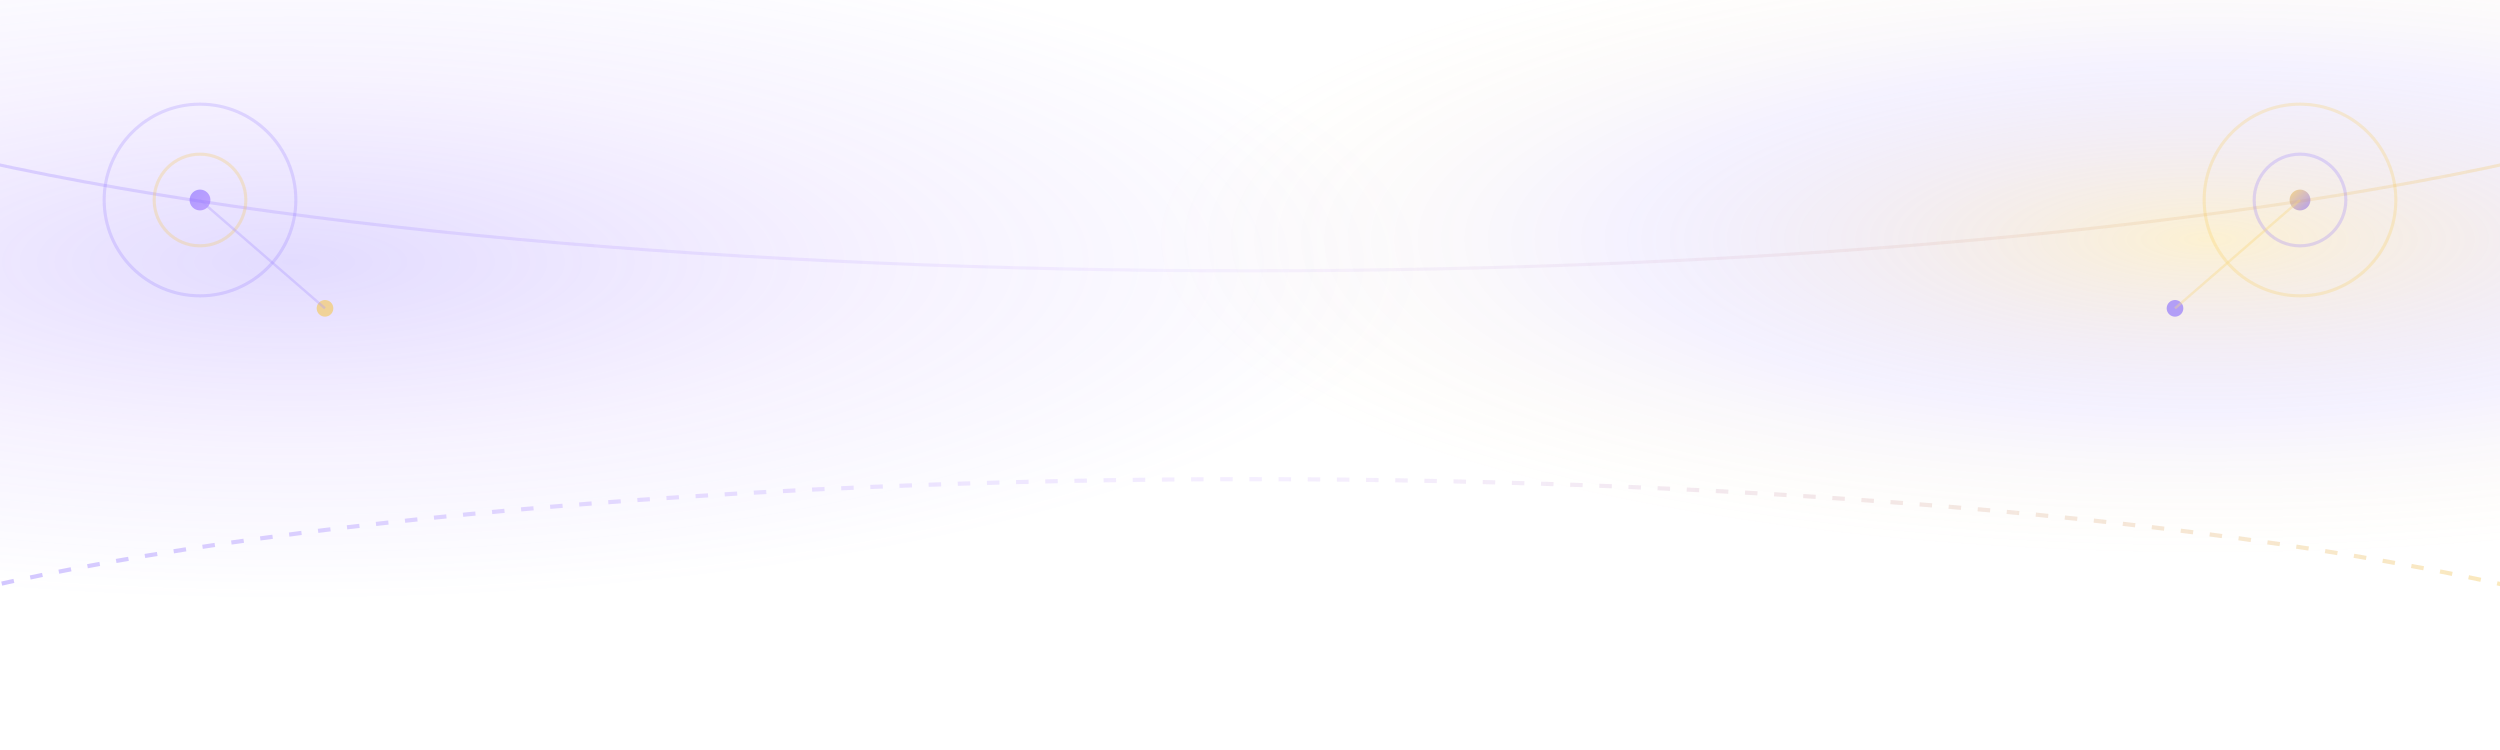
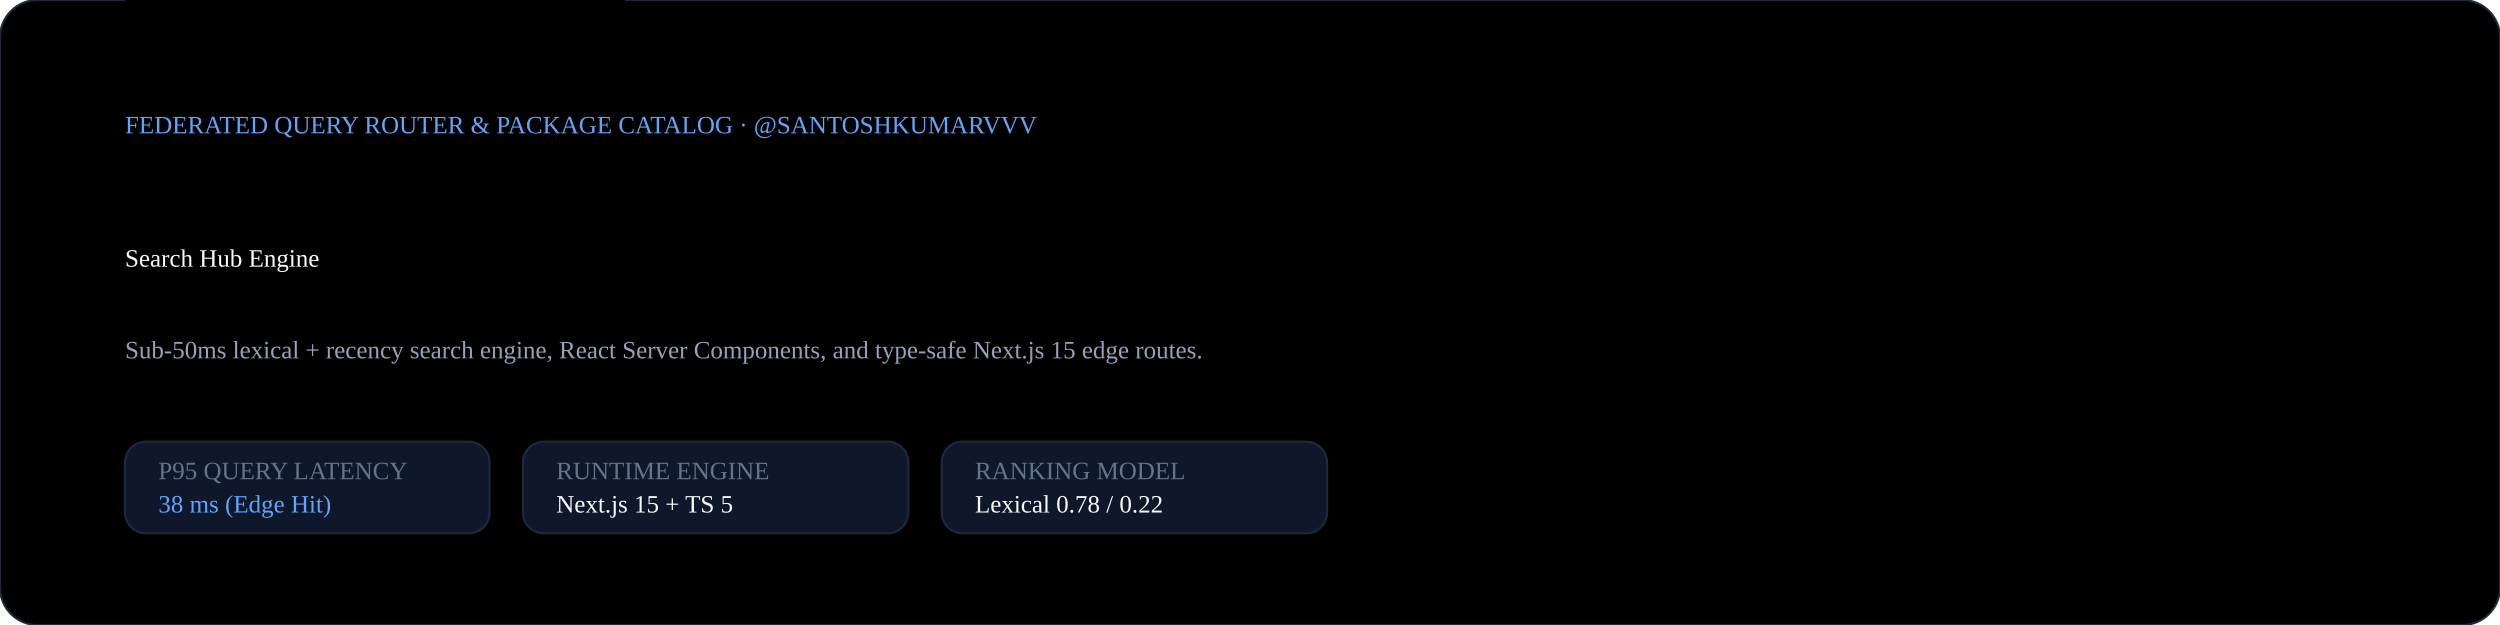
- <svg xmlns="http://www.w3.org/2000/svg" viewBox="0 0 1200 360" width="1200" height="360" fill="none">
+ <svg xmlns="http://www.w3.org/2000/svg" viewBox="0 0 1200 300" width="100%" height="100%">
  <defs>
-     <radialGradient id="violetGlowLeft" cx="12%" cy="35%" r="45%">
-       <stop offset="0%" stop-color="#7c5cff" stop-opacity="0.22" />
-       <stop offset="55%" stop-color="#9b6bff" stop-opacity="0.08" />
-       <stop offset="100%" stop-color="#7c5cff" stop-opacity="0" />
-     </radialGradient>
-     <radialGradient id="goldGlowRight" cx="88%" cy="32%" r="42%">
-       <stop offset="0%" stop-color="#f5c542" stop-opacity="0.24" />
-       <stop offset="55%" stop-color="#7c5cff" stop-opacity="0.08" />
-       <stop offset="100%" stop-color="#f5c542" stop-opacity="0" />
-     </radialGradient>
-     <linearGradient id="violetGoldArc" x1="0%" y1="0%" x2="100%" y2="0%">
-       <stop offset="0%" stop-color="#7c5cff" stop-opacity="0.35" />
-       <stop offset="50%" stop-color="#b88cff" stop-opacity="0.14" />
-       <stop offset="100%" stop-color="#f5c542" stop-opacity="0.38" />
+     <linearGradient id="bg" x1="0%" y1="0%" x2="100%" y2="100%">
+       <stop offset="0%" stopColor="#050507" />
+       <stop offset="60%" stopColor="#0B1120" />
+       <stop offset="100%" stopColor="#07090E" />
    </linearGradient>
-     <linearGradient id="nodeViolet" x1="0%" y1="0%" x2="100%" y2="100%">
-       <stop offset="0%" stop-color="#7c5cff" />
-       <stop offset="100%" stop-color="#9b6bff" />
-     </linearGradient>
-     <linearGradient id="nodeGold" x1="0%" y1="0%" x2="100%" y2="100%">
-       <stop offset="0%" stop-color="#f5c542" />
-       <stop offset="100%" stop-color="#7c5cff" />
+     <linearGradient id="accent" x1="0%" y1="0%" x2="100%" y2="0%">
+       <stop offset="0%" stopColor="#2563EB" />
+       <stop offset="100%" stopColor="#60A5FA" />
    </linearGradient>
  </defs>
-   <rect width="1200" height="360" fill="url(#violetGlowLeft)" />
-   <rect width="1200" height="360" fill="url(#goldGlowRight)" />
-   <path d="M-40 290 C 260 210, 940 210, 1240 290" stroke="url(#violetGoldArc)" stroke-width="2" stroke-dasharray="6 8" />
-   <path d="M-40 70 C 280 150, 920 150, 1240 70" stroke="url(#violetGoldArc)" stroke-width="1.5" opacity="0.65" />
-   <g opacity="0.55">
-     <circle cx="96" cy="96" r="46" stroke="#7c5cff" stroke-width="1.5" stroke-opacity="0.35" />
-     <circle cx="96" cy="96" r="22" stroke="#f5c542" stroke-width="1.5" stroke-opacity="0.45" />
-     <circle cx="96" cy="96" r="5" fill="url(#nodeViolet)" />
-     <circle cx="156" cy="148" r="4" fill="#f5c542" />
-     <line x1="96" y1="96" x2="156" y2="148" stroke="#7c5cff" stroke-width="1.2" stroke-opacity="0.35" />
+   <rect width="1200" height="300" rx="18" fill="url(#bg)" stroke="#1E293B" strokeWidth="2" />
+   <rect x="60" y="0" width="240" height="3" fill="url(#accent)" />
+   <text x="60" y="64" fill="#60A5FA" fontFamily="JetBrains Mono, monospace" fontSize="13" fontWeight="600" letterSpacing="2">
+     FEDERATED QUERY ROUTER &amp; PACKAGE CATALOG · @SANTOSHKUMARVVV
+   </text>
+   <text x="60" y="128" fill="#F8FAFC" fontFamily="system-ui, -apple-system, sans-serif" fontSize="46" fontWeight="800">
+     Search Hub Engine
+   </text>
+   <text x="60" y="172" fill="#94A3B8" fontFamily="system-ui, -apple-system, sans-serif" fontSize="18">
+     Sub-50ms lexical + recency search engine, React Server Components, and type-safe Next.js 15 edge routes.
+   </text>
+   <g transform="translate(60, 212)">
+     <rect width="175" height="44" rx="10" fill="#0F172A" stroke="#1E293B" strokeWidth="1.5" />
+     <text x="16" y="18" fill="#64748B" fontFamily="JetBrains Mono, monospace" fontSize="10">P95 QUERY LATENCY</text>
+     <text x="16" y="34" fill="#60A5FA" fontFamily="JetBrains Mono, monospace" fontSize="13" fontWeight="700">38 ms (Edge Hit)</text>
  </g>
-   <g opacity="0.55">
-     <circle cx="1104" cy="96" r="46" stroke="#f5c542" stroke-width="1.5" stroke-opacity="0.4" />
-     <circle cx="1104" cy="96" r="22" stroke="#7c5cff" stroke-width="1.5" stroke-opacity="0.38" />
-     <circle cx="1104" cy="96" r="5" fill="url(#nodeGold)" />
-     <circle cx="1044" cy="148" r="4" fill="#7c5cff" />
-     <line x1="1104" y1="96" x2="1044" y2="148" stroke="#f5c542" stroke-width="1.2" stroke-opacity="0.4" />
+   <g transform="translate(251, 212)">
+     <rect width="185" height="44" rx="10" fill="#0F172A" stroke="#1E293B" strokeWidth="1.5" />
+     <text x="16" y="18" fill="#64748B" fontFamily="JetBrains Mono, monospace" fontSize="10">RUNTIME ENGINE</text>
+     <text x="16" y="34" fill="#F8FAFC" fontFamily="JetBrains Mono, monospace" fontSize="13" fontWeight="700">Next.js 15 + TS 5</text>
+   </g>
+   <g transform="translate(452, 212)">
+     <rect width="185" height="44" rx="10" fill="#0F172A" stroke="#1E293B" strokeWidth="1.5" />
+     <text x="16" y="18" fill="#64748B" fontFamily="JetBrains Mono, monospace" fontSize="10">RANKING MODEL</text>
+     <text x="16" y="34" fill="#F8FAFC" fontFamily="JetBrains Mono, monospace" fontSize="13" fontWeight="700">Lexical 0.78 / 0.22</text>
  </g>
</svg>
